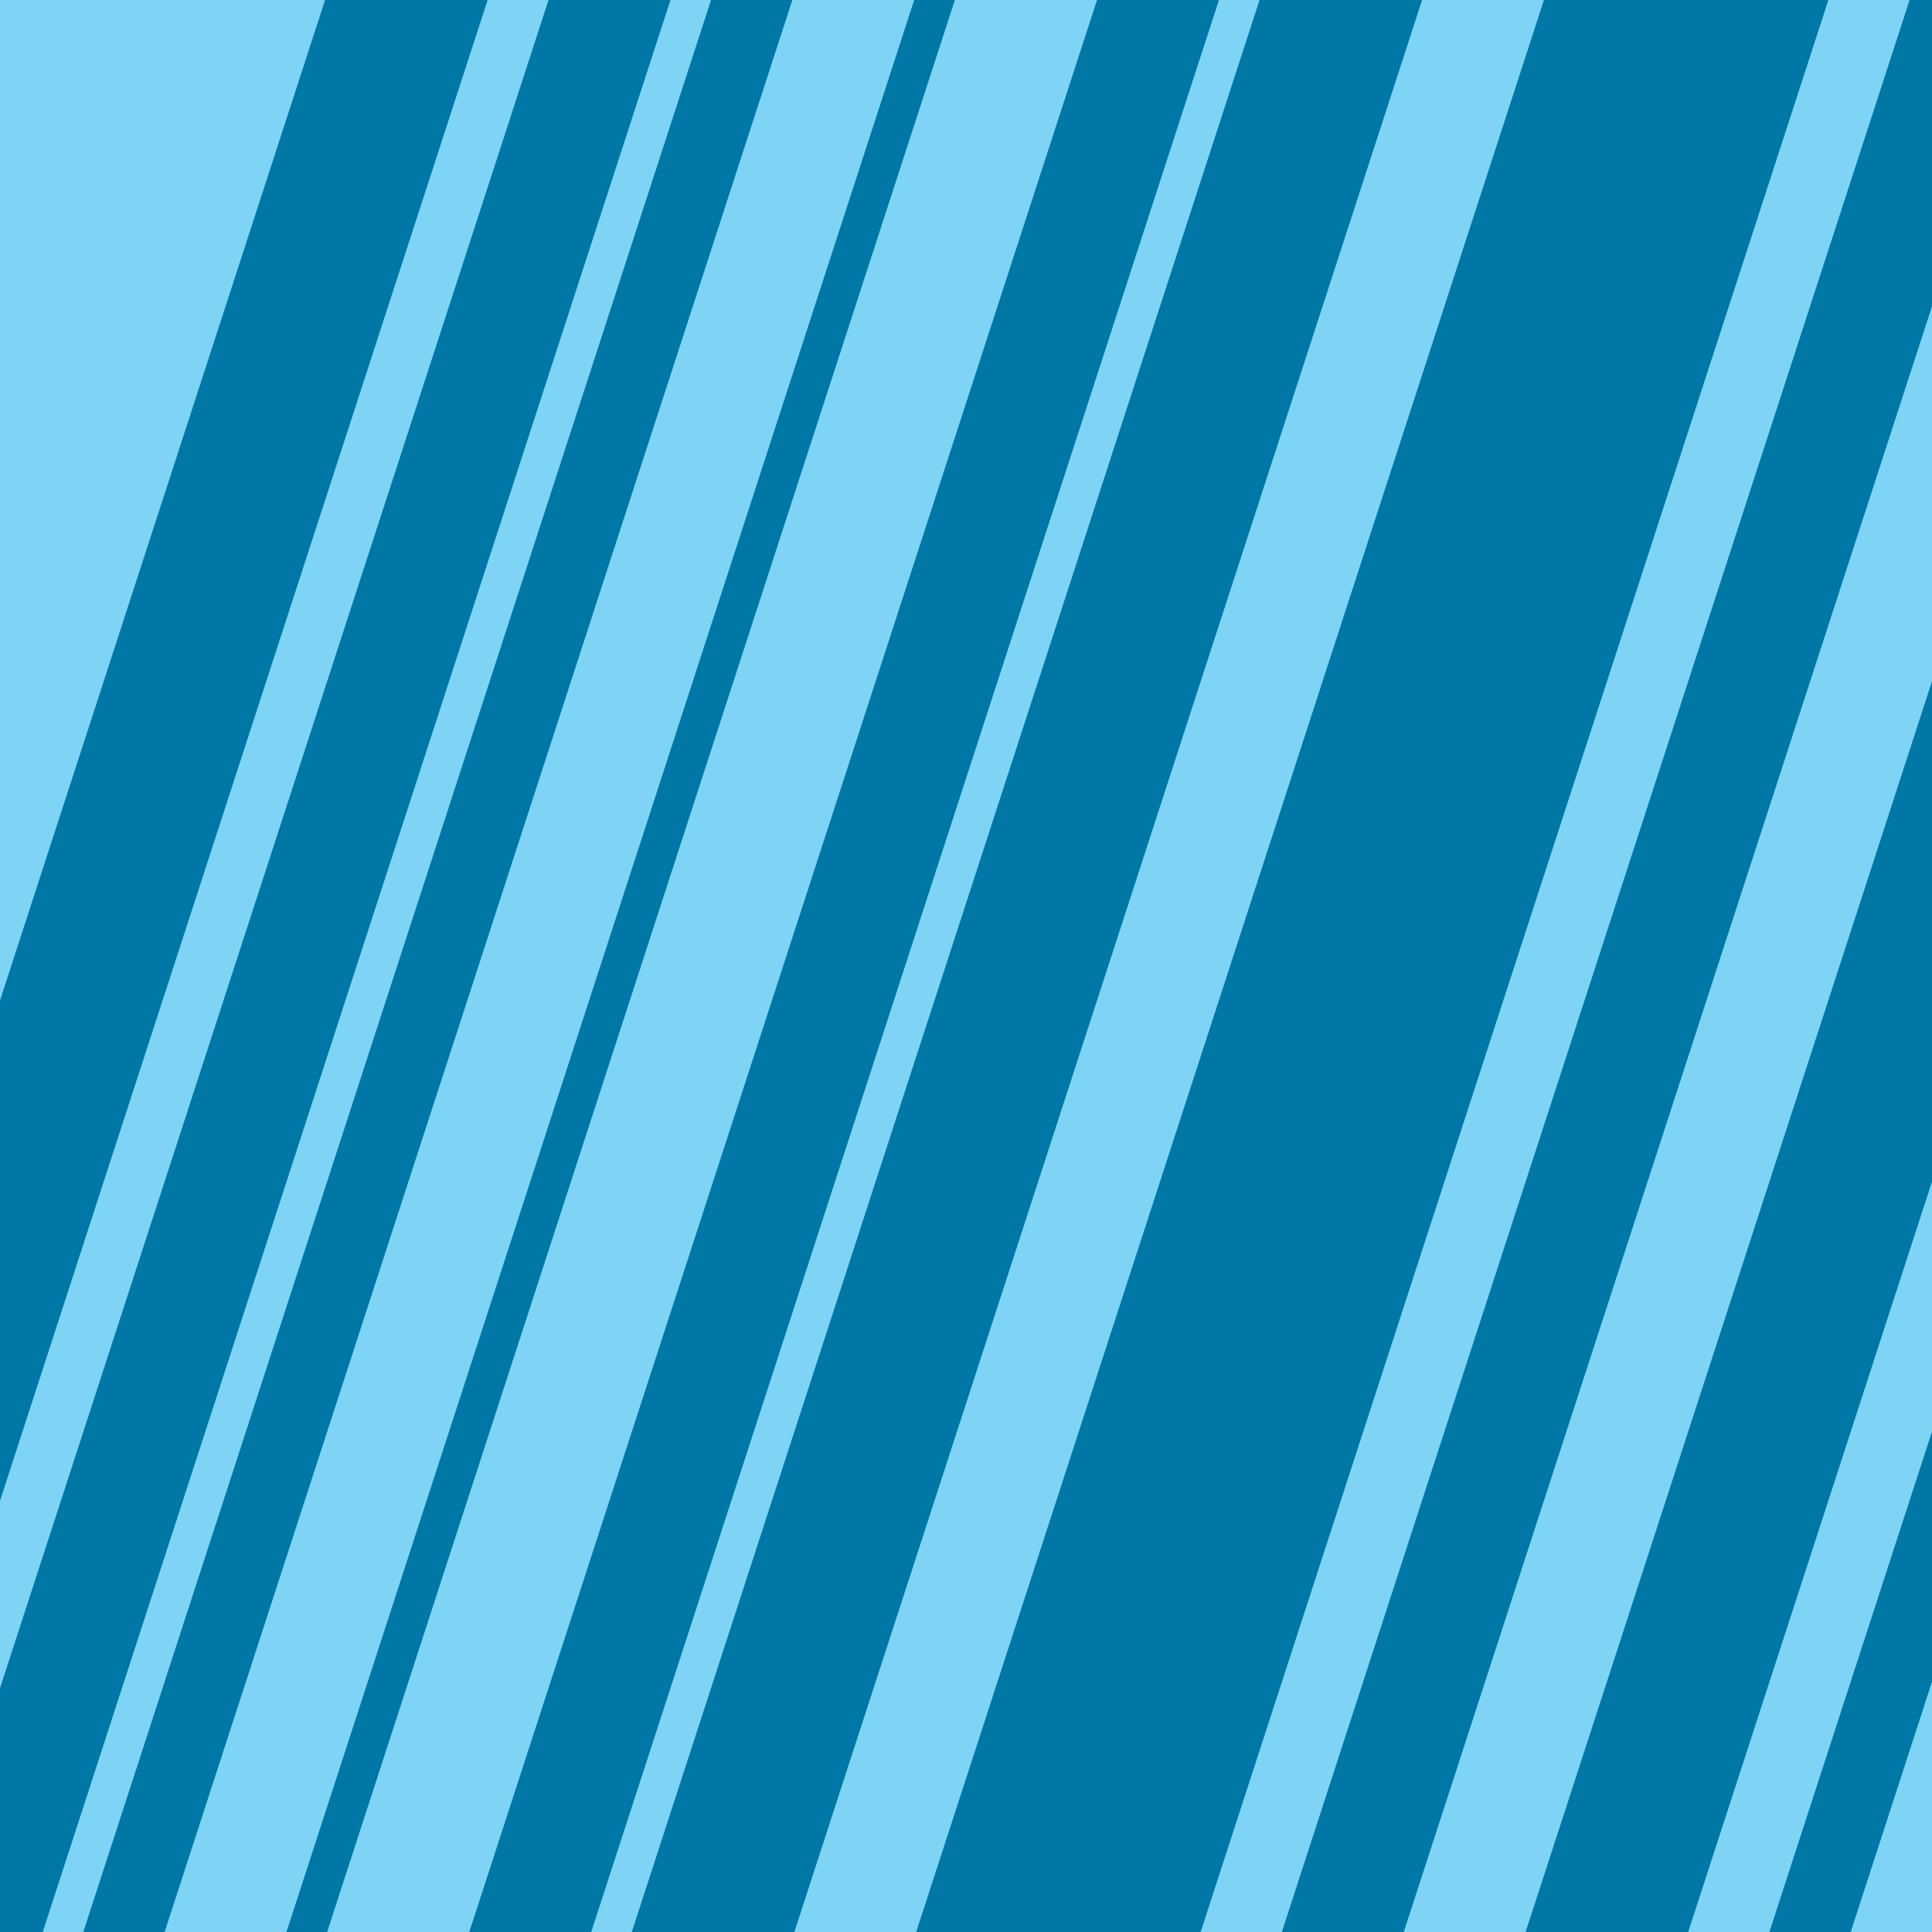
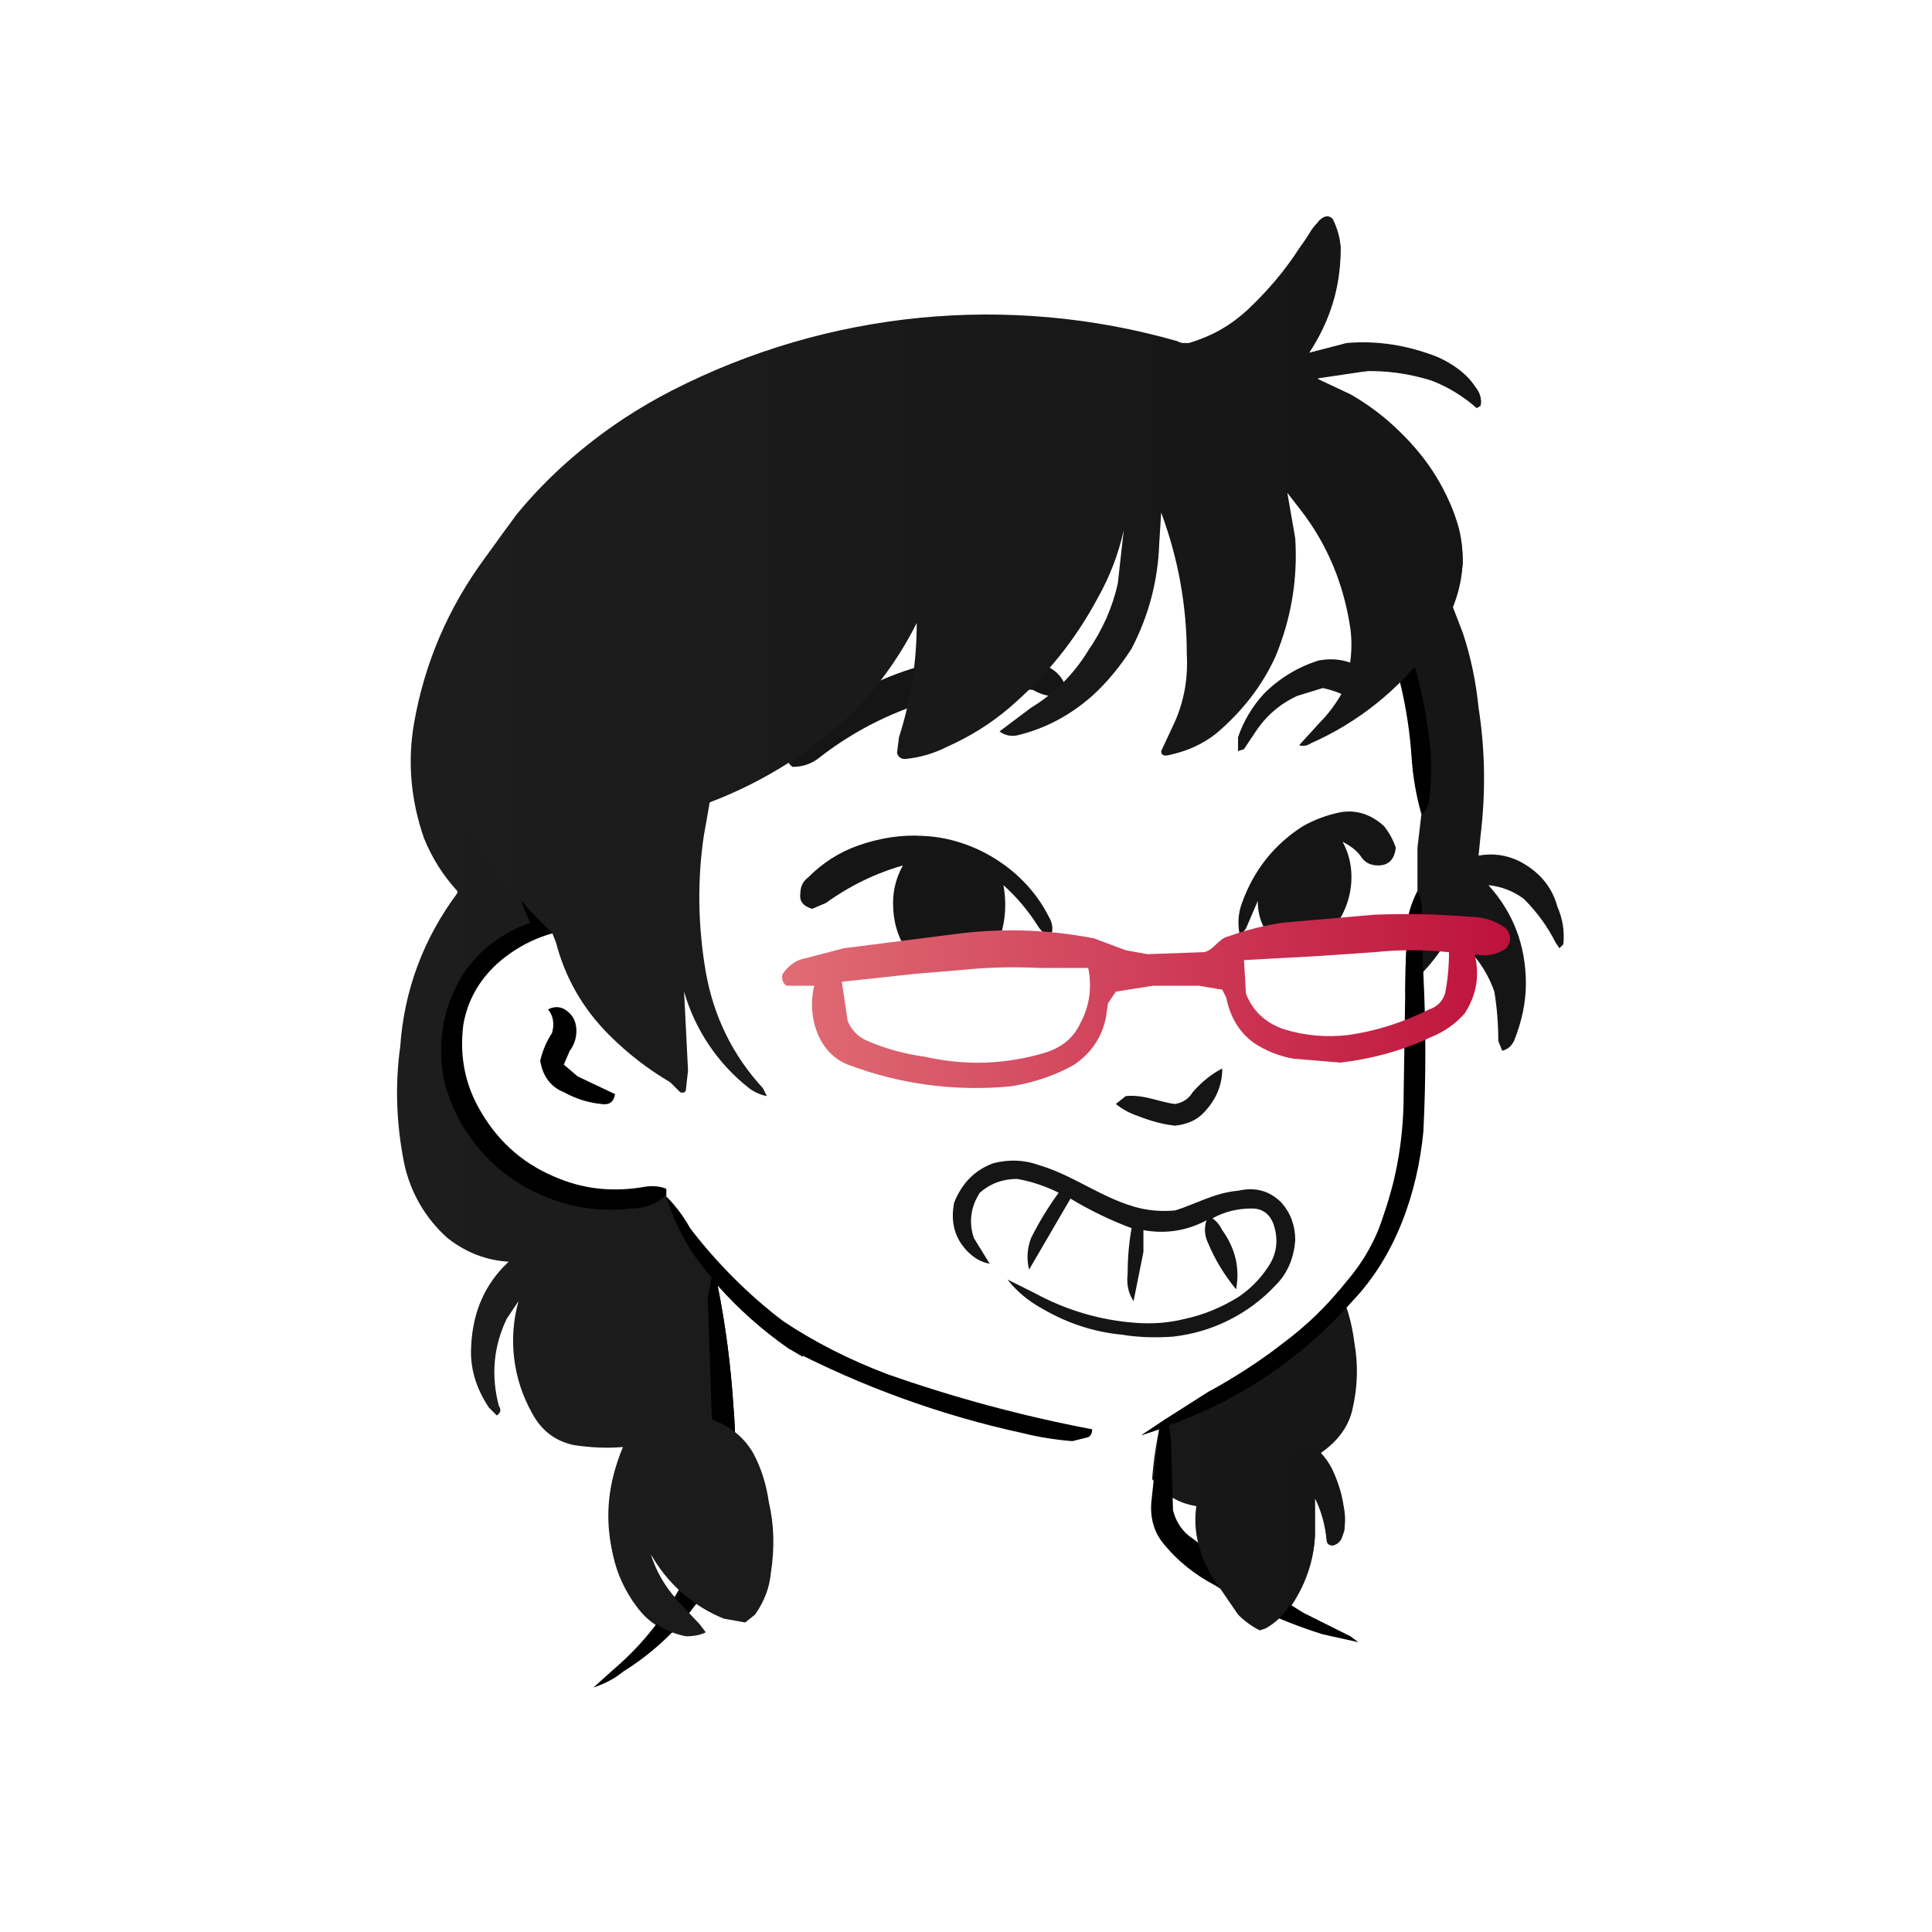
- <svg xmlns="http://www.w3.org/2000/svg" viewBox="0 0 100 100" fill="none" shape-rendering="auto" aria-hidden="true" width="512" height="512">
+ <svg xmlns="http://www.w3.org/2000/svg" viewBox="0 0 980 980" fill="none" shape-rendering="auto" aria-hidden="true" width="512" height="512">
  <defs>
-     <g id="stripe-variant08-c370010e">
-       <path fill="#000000" d="M1 0h8v150H1z" />
+     <linearGradient id="hair-color-940af56d" gradientTransform="rotate(-180, 0.5, 0.5)">
+       <stop offset="0%" stop-color="#151515" />
+       <stop offset="100%" stop-color="#1d1d1d" />
+     </linearGradient>
+     <g id="eyes-variant04-940af56d">
+       <path d="M314 9q12-2 22 7 4 5 6 11-1 9-9 9-6 0-9-5-3-4-9-7c9 16 4 38-10 49-7 6-18 7-25 1q-8-8-8-20l-6 14-3 4q-2-9 1-17 9-25 31-39 9-5 19-7M102 21c26 1 52 17 64 41q3 5 1 10-4-1-7-6-7-11-17-20 3 17-4 32-10 12-25 11-12-1-20-10-7-10-7-24 0-10 5-19-21 6-39 19l-7 3q-7-2-6-8 0-5 4-8 11-11 25-16 17-6 33-5" fill="#151515" />
    </g>
-     <g id="stripe-variant06-c370010e">
-       <path fill="#000000" d="M2 0h6v150H2z" />
+     <g id="eyebrows-variant09-940af56d">
+       <path d="M142 36q11 1 20 6 5 3 7 8 1 5-2 6-7 1-14-3l-9-1q-20-1-38 5a169 169 0 0 0-61 30q-6 5-14 5-4-3-2-7 4-10 13-16 15-13 34-21 32-14 66-12m156 2q11-2 20 3 7 5 10 12 1 3-2 7-6 1-11-2-6-4-15-6l-13 4q-13 6-21 18l-6 9-3 1v-7q4-12 13-22 12-12 28-17" fill="#151515" />
    </g>
-     <g id="stripe-variant04-c370010e">
-       <path fill="#000000" d="M3 0h4v150H3z" />
+     <g id="nose-variant06-940af56d">
+       <path d="M54 97q0 13-10 23-5 5-14 6-9-1-19-5-6-2-11-6l5-4c9-1 17 3 25 4q6-1 9-6 7-8 15-12" fill="#151515" />
    </g>
-     <g id="stripe-variant02-c370010e">
-       <path fill="#000000" d="M4 0h2v150H4z" />
+     <g id="mouth-happy07-940af56d">
+       <path d="M97 18c17 5 31 16 48 21q10 3 21 2c10-3 20-9 32-10q13-3 22 6 7 8 7 19-1 14-10 23a84 84 0 0 1-52 26q-14 1-26-1-21-2-40-13-11-6-18-15l14 7q24 13 51 15 13 1 25-2 14-3 27-11 9-6 15-15 7-10 3-22-3-8-11-8-11 0-20 5 3 2 5 6 10 14 7 30-9-11-14-23-3-6-1-12-15 8-32 5v11l-5 25q-4-6-3-14 0-12 2-23-16-6-31-15L92 71q-2-8 1-16 6-12 14-23-10-5-21-7-11 0-19 7-7 11-3 23l8 13q-6-1-11-6-10-10-7-25 6-15 20-20 12-3 23 1" fill="#151515" />
    </g>
-     <g id="stripe-variant10-c370010e">
-       <path fill="#000000" d="M1 0h8v150H1z" />
+     <linearGradient id="glasses-color-940af56d">
+       <stop offset="0%" stop-color="#e06c75" />
+       <stop offset="100%" stop-color="#be123c" />
+     </linearGradient>
+     <g id="glasses-variant05-940af56d">
+       <path d="M338 96q24-1 48 1 11 0 19 6 4 5 0 10-7 5-16 3 4 16-5 30-7 8-17 12-21 10-46 13l-24-2q-11-2-20-8-11-8-14-23l-2-4-12-2h-23l-19 3-4 6-1 7q-3 15-16 24-14 8-32 11a183 183 0 0 1-83-11q-10-4-15-15-5-12-2-25H40q-3-2-2-6 5-7 12-8l19-5 55-7q36-5 72 2l16 6 11 2 28-1c5 0 8-7 13-8q14-5 28-7zm-169 27q-21-1-40 1l-24 2-37 4 3 20q3 7 10 10 14 6 29 8 31 7 61-2 13-4 18-15 7-13 4-28zm207-8q-19-2-38 0l-29 2-37 2 1 17q5 13 19 18 16 5 33 3 21-3 41-13 6-2 8-8 2-10 2-21" fill="url(#glasses-color-940af56d)" />
    </g>
-     <g id="body-variant10-c370010e">
-       <use transform="translate(0 -25) translate(2, 0)" href="#stripe-variant08-c370010e" />
-       <use transform="translate(10 -25) translate(2, 0)" href="#stripe-variant06-c370010e" />
-       <use transform="translate(20 -25) translate(-1, 0)" href="#stripe-variant04-c370010e" />
-       <use transform="translate(30 -25) translate(-2, 0)" href="#stripe-variant02-c370010e" />
-       <use transform="translate(40 -25) translate(-1, 0)" href="#stripe-variant06-c370010e" />
-       <use transform="translate(50 -25) translate(-2, 0)" href="#stripe-variant10-c370010e" />
-       <use transform="translate(60 -25) translate(2, 0)" href="#stripe-variant10-c370010e" />
-       <use transform="translate(70 -25) translate(-2, 0)" href="#stripe-variant08-c370010e" />
-       <use transform="translate(80 -25) translate(-1, 0)" href="#stripe-variant06-c370010e" />
-       <use transform="translate(90 -25) translate(2, 0)" href="#stripe-variant10-c370010e" />
-       <use transform="translate(100 -25) translate(2, 0)" href="#stripe-variant04-c370010e" />
+     <g id="head-variant04-940af56d">
+       <path d="M299 0a231 231 0 0 1 219 204q2 15 0 30 0 5-4 8-4-15-5-29-3-35-16-68A220 220 0 0 0 271 8q-64 6-117 44l-18 13a221 221 0 0 0-78 164q2 34 16 64l17-1q5 3 2 7l-6 1q-24 2-42 18-14 13-17 31-3 24 9 44 14 24 40 34 20 8 43 4 6-1 11 1v3q-7 7-18 7-25 3-48-8a86 86 0 0 1-47-58q-5-29 10-53 12-18 34-26-10-21-12-43-3-27-1-53 3-20 9-38a227 227 0 0 1 99-122c41-28 92-43 142-41" fill="black" />
+       <path d="M338 13a220 220 0 0 1 171 200q1 15 5 29l-2 17v22q-4 8-5 15l-1 23-1 65q0 32-10 61-6 19-19 34-14 18-33 32-17 14-37 24l-22 14-12 8 9-3q-4 19-4 37-1 13 7 22 10 12 25 20 26 16 55 25 11 10 14 25 2 14-5 26-8 15-22 25-20 13-43 22-44 15-92 19-63 5-124-8-26-5-49-17-17-7-28-21-9-9-12-22-2-16 6-30 32-20 49-54 7-17 7-34 2-24 0-47-2-31-8-61 16 18 36 32 26 16 56 26 30 11 63 17 12 4 25 4l8-2q2-1 2-4-9 1-17-2-45-10-87-26-29-10-53-27-26-20-47-47-5-9-12-16v-4q-5-2-11-1-23 4-43-4-26-10-40-34-12-20-9-44 3-18 17-31 18-16 42-18l6-1q3-4-2-7l-17 1q-14-30-16-64 1-21 5-41 7-31 22-59 19-36 51-64l18-13a230 230 0 0 1 184-39" fill="#ffffff" />
+       <path d="M512 281q3 6 2 13l1 29q2 40 0 80c-3 31-14 63-36 86q-38 43-93 63l1 8 1 35q2 8 8 13l26 19 32 20 24 12 4 3-18-4q-29-9-55-25-15-8-25-20-8-9-7-22l4-37-9 3 12-8 22-14q20-11 37-24 19-14 33-32 13-15 19-34 10-29 10-61l1-65 1-23q1-7 5-15M82 343c5 5 4 14 0 19l-3 7 7 6 19 9q-1 6-7 5-10-1-19-6-10-4-12-16 2-8 6-14 2-7-2-12 6-3 11 2m49 93q7 7 12 16 20 27 47 47 24 16 53 27a714 714 0 0 0 104 28q0 3-2 4l-8 2q-13-1-25-4a478 478 0 0 1-119-43q-20-14-36-32 6 30 8 61 2 23 0 47 0 17-7 34-17 34-49 54-6 5-15 8l10-9q20-17 33-40 11-15 15-32 5-29 2-58l-2-59 2-10q-16-18-23-41" fill="black" />
+       <use transform="translate(159 232)" href="#eyes-variant04-940af56d" />
+       <use transform="translate(164 126)" href="#eyebrows-variant09-940af56d" />
+       <use transform="translate(359 274)" href="#nose-variant06-940af56d" />
+       <use transform="translate(223 402)" href="#mouth-happy07-940af56d" />
+       <use transform="translate(152 197)" href="#glasses-variant05-940af56d" />
    </g>
-     <clipPath id="clip-c370010e">
-       <rect width="100" height="100" rx="0" ry="0" />
+     <g id="hair-variant30-940af56d">
+       <path d="M600 108q4 8 4 16 0 28-16 52l12-3q22-4 43 2 18 5 29 18 4 4 3 10h-2l-15-10q-18-8-39-8l-27 4 5 3q21 9 37 24 22 21 30 49 5 20-3 40l5 13q6 18 8 38 5 32 1 65l-1 10q11-2 21 3 15 8 19 23 4 9 3 19l-2 2-2-3q-6-12-16-22-8-6-18-7 19 21 19 50 0 14-6 29-2 4-6 5l-2-5q0-13-2-25-6-17-20-27-3-1-4 1-6 10-14 18l-15 18-2 3q4 12 5 24a201 201 0 0 1-4 72q-8 23-26 39 7 14 9 30 3 17-1 34-3 13-16 22 7 10 10 23 4 9 1 19-1 4-5 5-2 0-3-3-1-11-6-22v20q-1 20-13 37-5 6-13 11-3 0-7-3-8-7-13-15-11-15-14-31v-14q-13-2-21-12-10-10-11-24-3-32 16-58 5-7 12-11l-10-9a97 97 0 0 1-25-50q-2-28 8-52 9-24 23-45l8-10q-8-12-9-25l-3-18q-2-15-1-29-1-20 5-39-5 2-9 1-2-1-1-3l10-20 3-20q0-41-13-80l-1 16q-1 28-14 53-8 14-20 24-16 15-38 20-6 1-9-2l28-21q11-9 18-21 8-13 13-28 4-16 4-32-4 18-13 34-18 34-48 59-14 11-29 17-10 5-21 6-3 0-5-3l5-17q6-24 6-49-8 15-19 30-12 15-28 28-26 21-58 33-5 22-5 44 9 6 17 16 21 28 27 65 2 22-6 43l-16 37q26 6 33 32 4 20-2 42-10 25-33 42c9 7 12 21 15 33q4 18 1 38-2 11-8 20-2 3-6 4-9-1-17-6-19-10-30-29 4 13 13 23 6 9 14 15 2 2-1 3-6 2-12 0-13-3-21-14-9-12-12-26-6-29 5-55-12 1-25-1-14-3-21-16a75 75 0 0 1-7-57l-6 9q-10 21-4 44 2 3-1 5l-4-4q-10-15-9-31 1-24 16-40l3-3q-17-1-31-12a70 70 0 0 1-22-38q-6-30-2-59 3-43 29-78v-1q-11-12-17-27-10-29-5-58 8-46 36-84l16-22q23-28 55-49 39-24 84-37a376 376 0 0 1 198-1h4q17-5 31-17 14-14 25-31l10-14q4-4 7-1" fill="url(#hair-color-940af56d)" />
+       <use transform="translate(131 168)" href="#head-variant04-940af56d" />
+       <path d="M598 107q5 6 6 15 0 29-16 54l19-5q23-2 46 7c9 4 19 11 22 21q1 4-2 5-10-9-23-14-29-9-58-1l17 8q28 16 44 44 13 19 13 42-3 24-17 43a150 150 0 0 1-60 48q-3 2-6 1l10-11q7-7 12-16 6-16 4-32-5-34-25-60l-7-9 4 23q2 31-10 60-10 22-30 39-10 8-24 11-4 1-4-2l7-15q7-16 6-34 0-37-13-72l-1 16q-1 28-14 53-9 14-20 24-17 15-38 20-5 1-9-2l16-12q18-11 29-29 11-16 15-34l3-27q-4 18-13 34-17 32-45 56-14 12-32 20-10 5-21 6-3 0-4-3l1-8q9-28 9-58-12 24-31 44-32 31-74 47l-3 17q-5 34 1 69 6 34 29 59l2 4q-5-1-9-4a96 96 0 0 1-33-49l2 40-1 9q0 3-3 2l-5-5q-17-10-31-24-20-20-27-47l-2-5q-24-22-40-52-18-37-13-79 5-41 30-74 35-45 84-70a351 351 0 0 1 256-25q4 2 7 1 16-5 29-17 19-18 32-40 4-6 9-7M262 714l1 2h9l13 1q14 5 21 17 6 11 8 25 4 17 1 36-1 11-8 21l-5 4-11-2a74 74 0 0 1-37-33q2 10 9 19l16 17 3 4q-4 2-10 2-16-3-27-18a81 81 0 0 1-5-77l9-14q1-2 3-1 5-4 10-3m326 15q9 6 13 16 6 14 5 28-1 4-4 7-4 2-5-1-1-12-6-22v19q-1 20-14 37-4 6-11 10l-3 1q-6-3-11-8l-13-19q-6-10-8-21-2-12 2-24l11-3 12-4 20-9z" fill="url(#hair-color-940af56d)" />
+     </g>
+     <clipPath id="clip-940af56d">
+       <rect width="980" height="980" rx="0" ry="0" />
    </clipPath>
  </defs>
-   <g clip-path="url(#clip-c370010e)">
-     <rect width="100" height="100" fill="#7fd4f5" />
-     <g style="mix-blend-mode:overlay">
-       <use transform="rotate(18, 50, 50)" href="#body-variant10-c370010e" />
-     </g>
-     <g opacity=".3">
-       <use transform="rotate(18, 50, 50)" href="#body-variant10-c370010e" />
-     </g>
+   <g clip-path="url(#clip-940af56d)">
+     <rect width="980" height="980" fill="#ffffff" />
+     <use transform="translate(76 3)" href="#hair-variant30-940af56d" />
  </g>
</svg>
